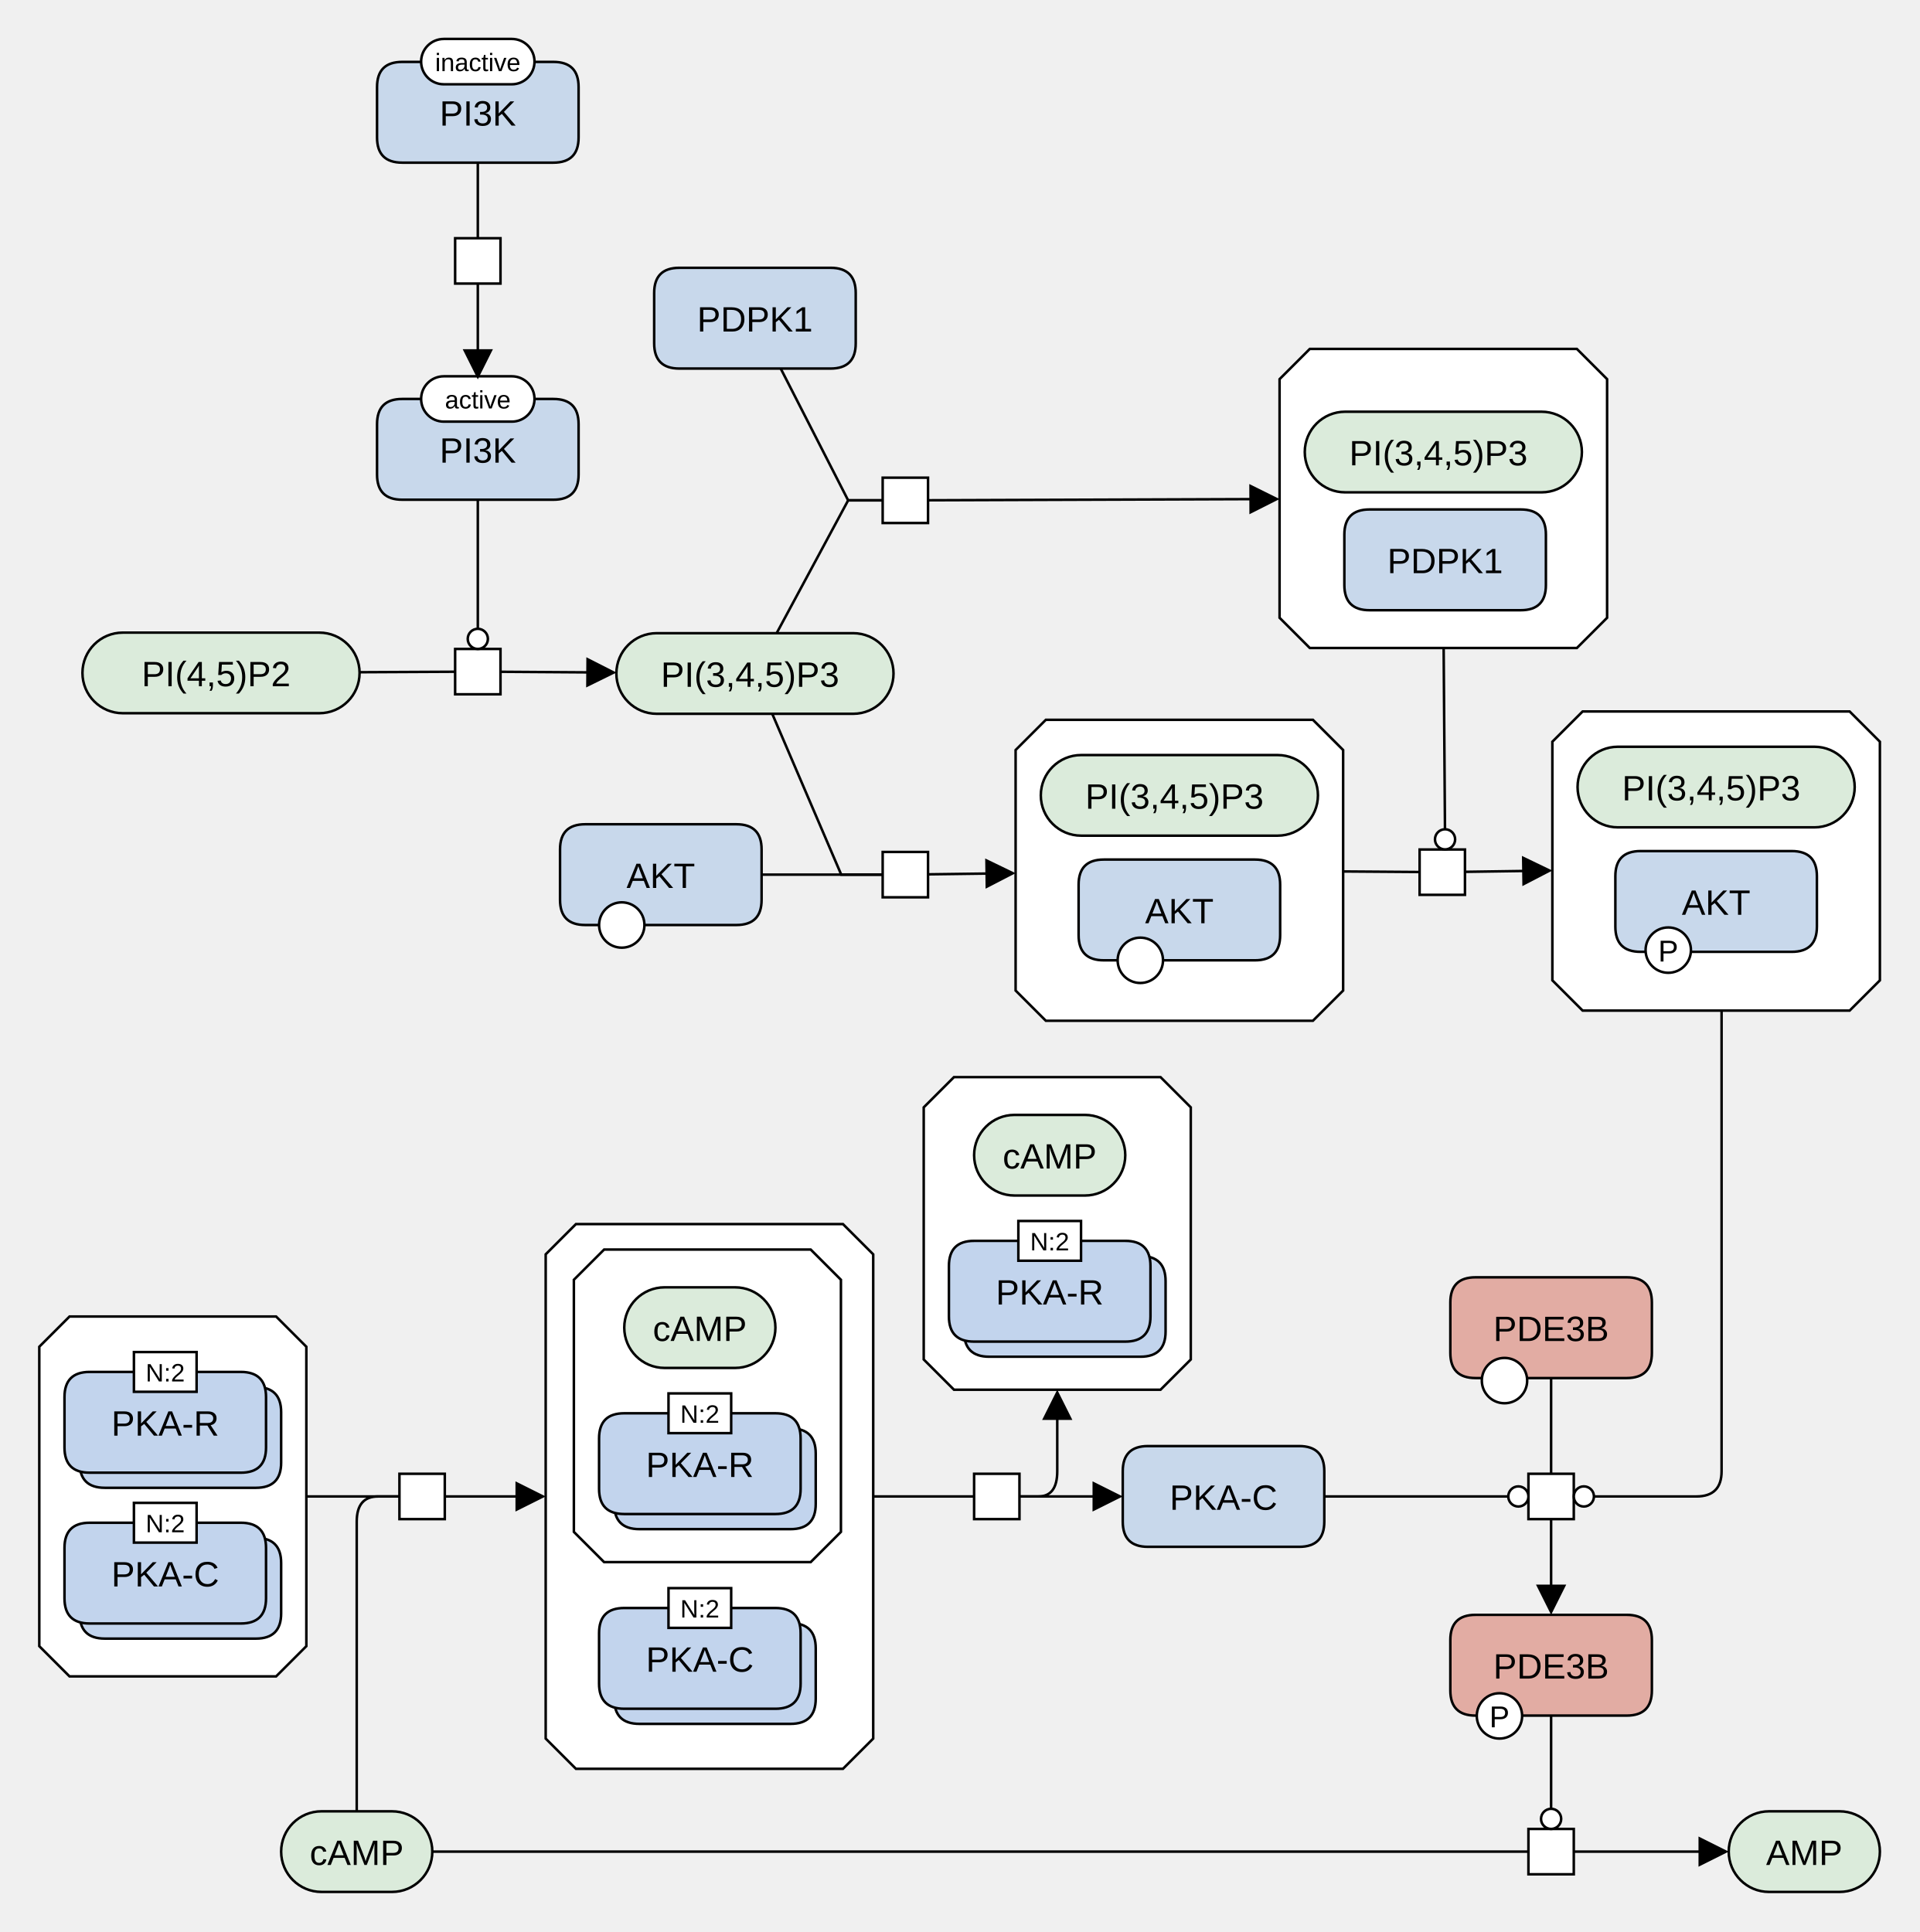
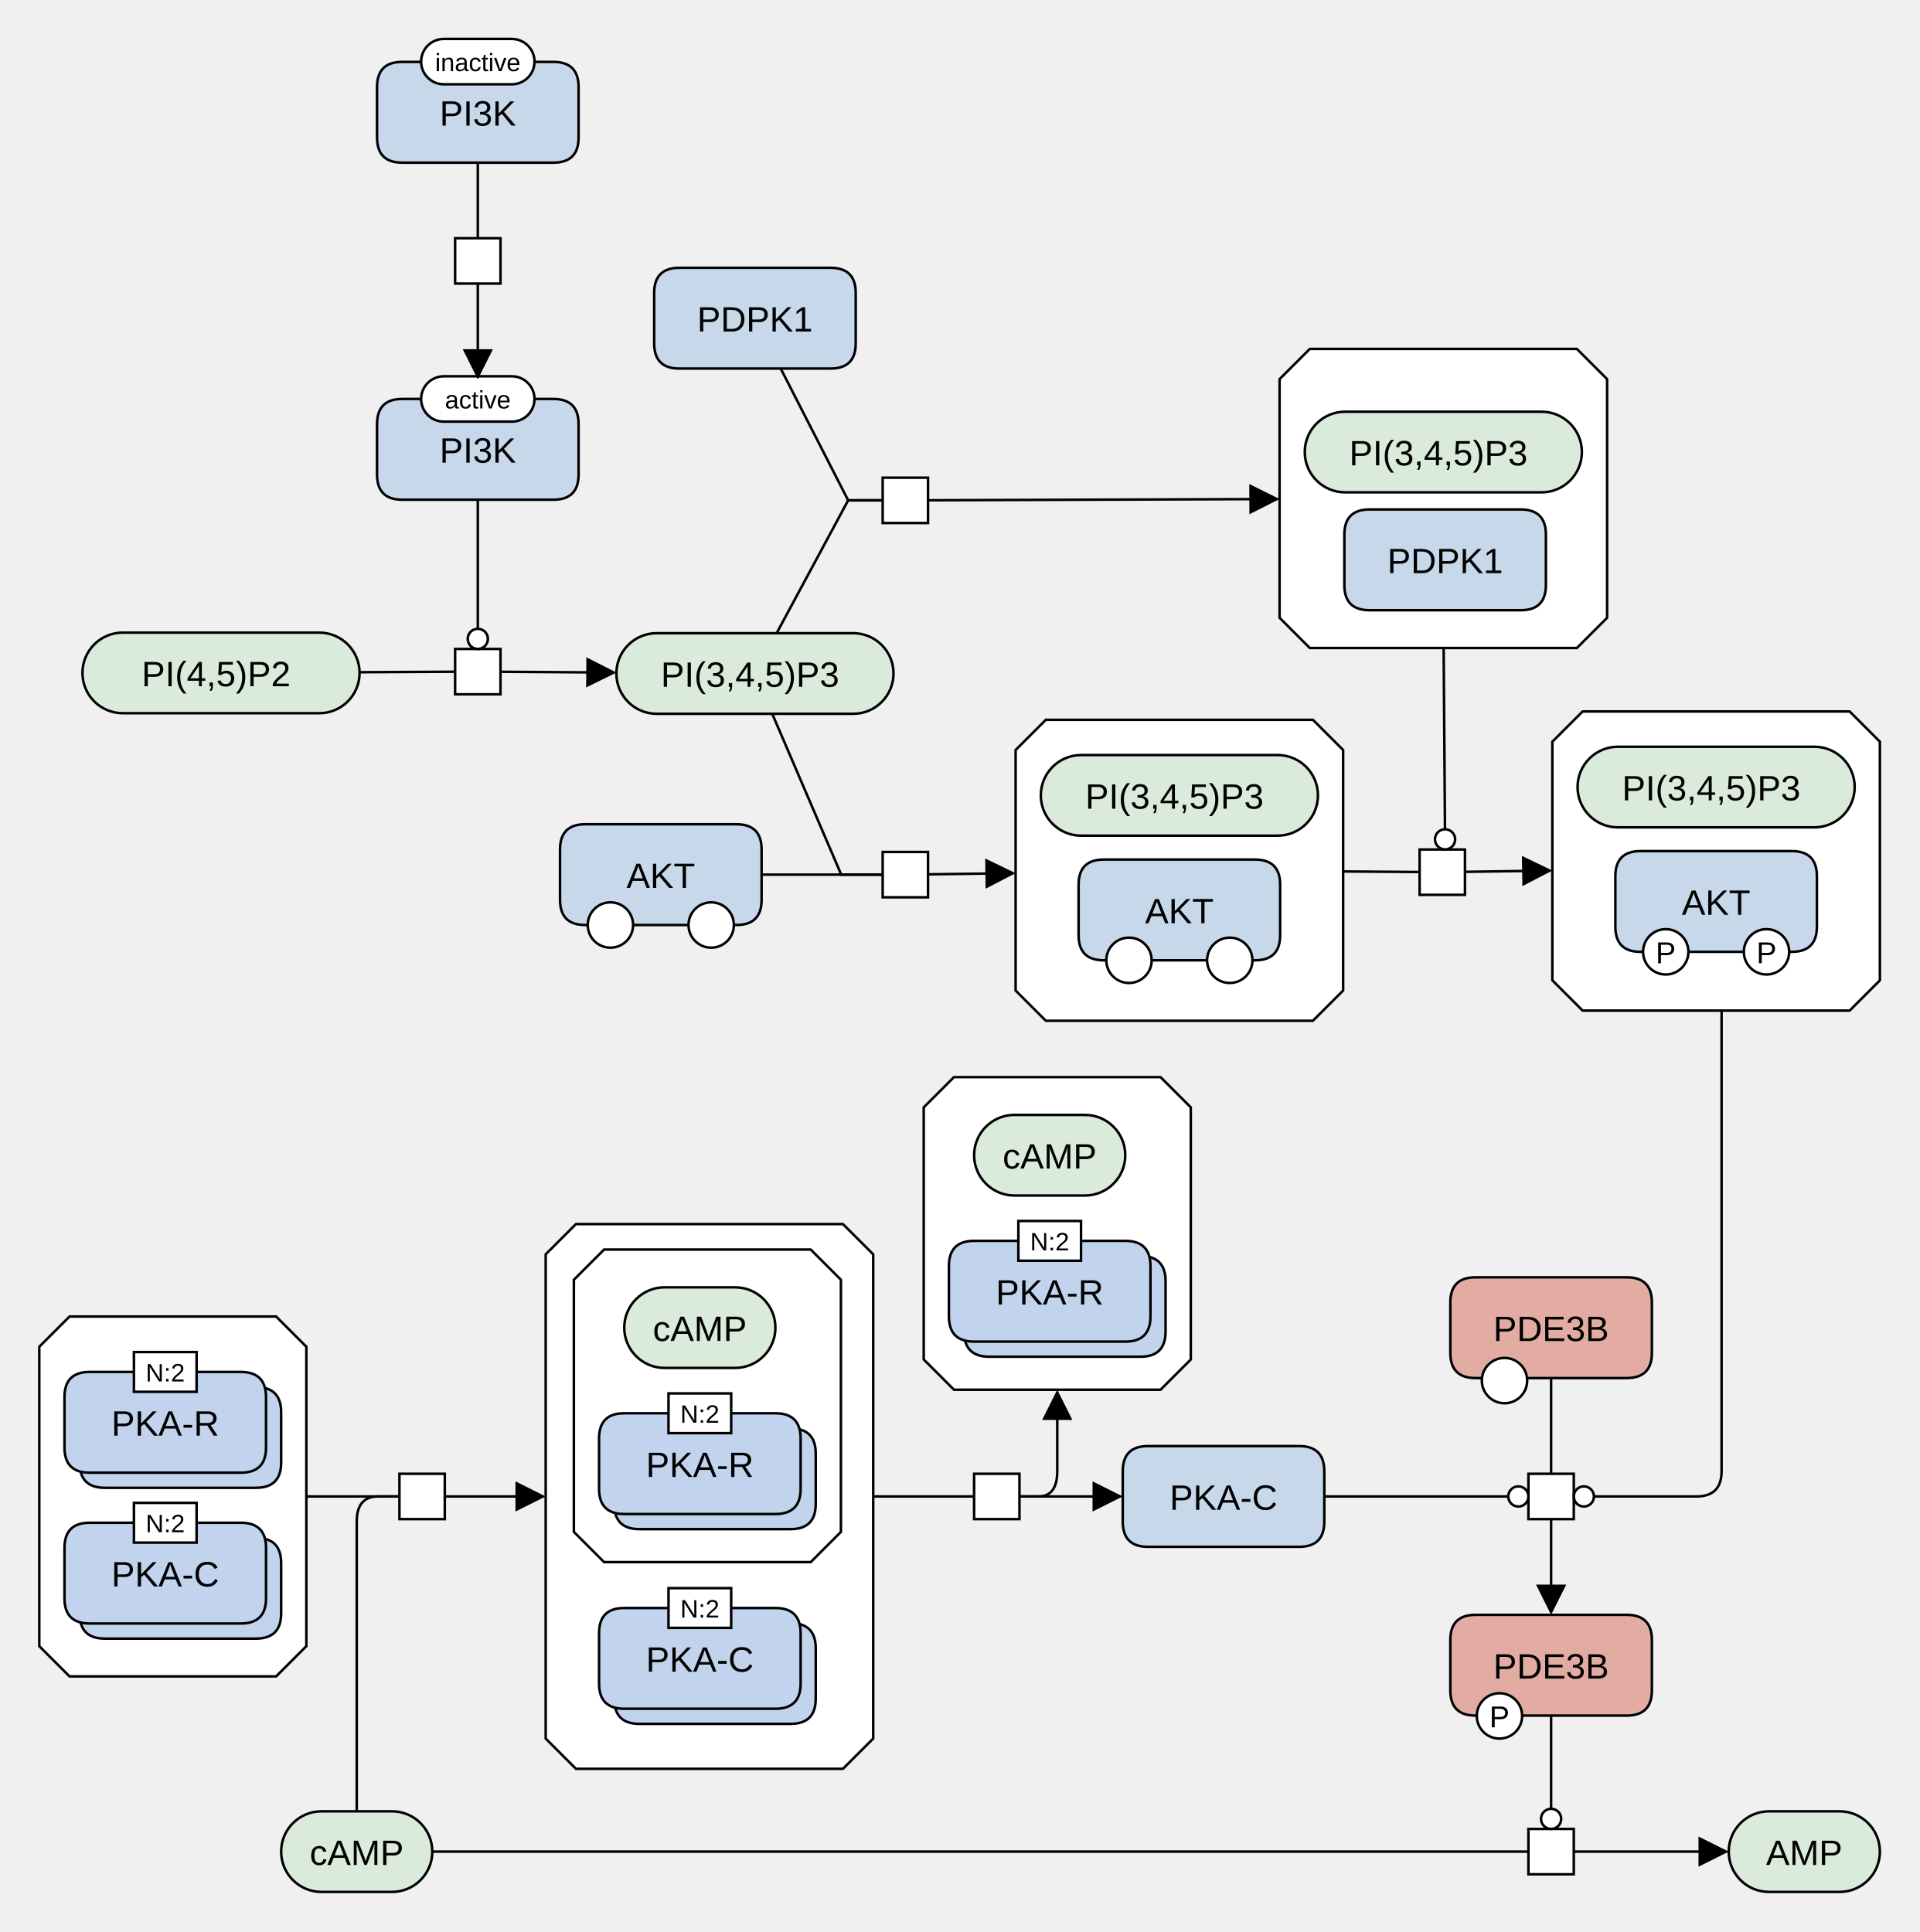
<svg xmlns="http://www.w3.org/2000/svg" xmlns:xlink="http://www.w3.org/1999/xlink" width="762" height="767" viewBox="0 0 762 767" stroke-linecap="butt" stroke-miterlimit="10">
  <g transform="translate(-561,-14)">
    <path d="M1124.477 351.249 L1142.477 351.249 L1142.477 369.249 L1124.477 369.249 Z" fill="#FFFFFF" stroke="none" />
    <path d="M1124.477 351.249 L1142.477 351.249 L1142.477 369.249 L1124.477 369.249 Z" fill="none" stroke="#000000" />
    <path d="M710.655 182.388 Q710.655 172.388 720.655 172.388 L780.655 172.388 Q790.655 172.388 790.655 182.388 L790.655 202.388 Q790.655 212.388 780.655 212.388 L720.655 212.388 Q710.655 212.388 710.655 202.388 Z" fill="#C8D8EB" stroke="none" />
    <path d="M710.655 182.388 Q710.655 172.388 720.655 172.388 L780.655 172.388 Q790.655 172.388 790.655 182.388 L790.655 202.388 Q790.655 212.388 780.655 212.388 L720.655 212.388 Q710.655 212.388 710.655 202.388 Z" fill="none" stroke="#000000" />
    <text x="750.655" y="197.679" text-anchor="middle" font-family="'Dialog', Arial, Helvetica, sans-serif" font-size="14" fill="#000000" stroke="none" xml:space="preserve">PI3K</text>
    <path d="M728.155 172.388 C728.155 167.417 732.185 163.388 737.155 163.388 L764.155 163.388 C769.126 163.388 773.155 167.417 773.155 172.388 L773.155 172.388 C773.155 177.358 769.126 181.388 764.155 181.388 L737.155 181.388 C732.185 181.388 728.155 177.358 728.155 172.388 Z" fill="#FFFFFF" stroke="none" />
    <path d="M728.155 172.388 C728.155 167.417 732.185 163.388 737.155 163.388 L764.155 163.388 C769.126 163.388 773.155 167.417 773.155 172.388 L773.155 172.388 C773.155 177.358 769.126 181.388 764.155 181.388 L737.155 181.388 C732.185 181.388 728.155 177.358 728.155 172.388 Z" fill="none" stroke="#000000" />
    <text x="750.655" y="176.167" text-anchor="middle" font-family="'Dialog', Arial, Helvetica, sans-serif" font-size="10" fill="#000000" stroke="none" xml:space="preserve">active</text>
    <path d="M710.655 48.573 Q710.655 38.573 720.655 38.573 L780.655 38.573 Q790.655 38.573 790.655 48.573 L790.655 68.573 Q790.655 78.573 780.655 78.573 L720.655 78.573 Q710.655 78.573 710.655 68.573 Z" fill="#C8D8EB" stroke="none" />
    <path d="M710.655 48.573 Q710.655 38.573 720.655 38.573 L780.655 38.573 Q790.655 38.573 790.655 48.573 L790.655 68.573 Q790.655 78.573 780.655 78.573 L720.655 78.573 Q710.655 78.573 710.655 68.573 Z" fill="none" stroke="#000000" />
    <text x="750.655" y="63.864" text-anchor="middle" font-family="'Dialog', Arial, Helvetica, sans-serif" font-size="14" fill="#000000" stroke="none" xml:space="preserve">PI3K</text>
    <path d="M728.155 38.461 C728.155 33.491 732.185 29.461 737.155 29.461 L764.155 29.461 C769.126 29.461 773.155 33.491 773.155 38.461 L773.155 38.461 C773.155 43.432 769.126 47.461 764.155 47.461 L737.155 47.461 C732.185 47.461 728.155 43.432 728.155 38.461 Z" fill="#FFFFFF" stroke="none" />
    <path d="M728.155 38.461 C728.155 33.491 732.185 29.461 737.155 29.461 L764.155 29.461 C769.126 29.461 773.155 33.491 773.155 38.461 L773.155 38.461 C773.155 43.432 769.126 47.461 764.155 47.461 L737.155 47.461 C732.185 47.461 728.155 43.432 728.155 38.461 Z" fill="none" stroke="#000000" />
    <text x="750.655" y="42.241" text-anchor="middle" font-family="'Dialog', Arial, Helvetica, sans-serif" font-size="10" fill="#000000" stroke="none" xml:space="preserve">inactive</text>
    <path d="M741.655 108.573 L759.655 108.573 L759.655 126.573 L741.655 126.573 Z" fill="#FFFFFF" stroke="none" />
    <path d="M741.655 108.573 L759.655 108.573 L759.655 126.573 L741.655 126.573 Z" fill="none" stroke="#000000" />
    <a xlink:href="https://www.ebi.ac.uk/chebi/searchId.do?chebiId=CHEBI:58456" target="_blank">
      <path d="M593.724 281.147 C593.724 272.31 600.887 265.147 609.724 265.147 L687.724 265.147 C696.56 265.147 703.724 272.31 703.724 281.147 L703.724 281.147 C703.724 289.983 696.56 297.147 687.724 297.147 L609.724 297.147 C600.887 297.147 593.724 289.983 593.724 281.147 Z" fill="#DBEBDB" stroke="none" />
      <path d="M593.724 281.147 C593.724 272.31 600.887 265.147 609.724 265.147 L687.724 265.147 C696.56 265.147 703.724 272.31 703.724 281.147 L703.724 281.147 C703.724 289.983 696.56 297.147 687.724 297.147 L609.724 297.147 C600.887 297.147 593.724 289.983 593.724 281.147 Z" fill="none" stroke="#000000" />
      <text x="648.724" y="286.438" text-anchor="middle" font-family="'Dialog', Arial, Helvetica, sans-serif" font-size="14" fill="#000000" stroke="none" xml:space="preserve">PI(4,5)P2 </text>
    </a>
    <a xlink:href="https://www.ebi.ac.uk/chebi/searchId.do?chebiId=CHEBI:57836" target="_blank">
      <path d="M805.655 281.373 C805.655 272.536 812.818 265.373 821.655 265.373 L899.655 265.373 C908.492 265.373 915.655 272.536 915.655 281.373 L915.655 281.373 C915.655 290.209 908.492 297.373 899.655 297.373 L821.655 297.373 C812.818 297.373 805.655 290.209 805.655 281.373 Z" fill="#DBEBDB" stroke="none" />
      <path d="M805.655 281.373 C805.655 272.536 812.818 265.373 821.655 265.373 L899.655 265.373 C908.492 265.373 915.655 272.536 915.655 281.373 L915.655 281.373 C915.655 290.209 908.492 297.373 899.655 297.373 L821.655 297.373 C812.818 297.373 805.655 290.209 805.655 281.373 Z" fill="none" stroke="#000000" />
      <text x="860.655" y="286.664" text-anchor="middle" font-family="'Dialog', Arial, Helvetica, sans-serif" font-size="14" fill="#000000" stroke="none" xml:space="preserve">PI(3,4,5)P3 </text>
    </a>
    <path d="M741.655 271.635 L759.655 271.635 L759.655 289.635 L741.655 289.635 Z" fill="#FFFFFF" stroke="none" />
    <path d="M741.655 271.635 L759.655 271.635 L759.655 289.635 L741.655 289.635 Z" fill="none" stroke="#000000" />
    <path d="M911.355 352.227 L929.355 352.227 L929.355 370.227 L911.355 370.227 Z" fill="#FFFFFF" stroke="none" />
    <path d="M911.355 352.227 L929.355 352.227 L929.355 370.227 L911.355 370.227 Z" fill="none" stroke="#000000" />
    <path d="M976.121 299.756 L1082.121 299.756 L1094.121 311.756 L1094.121 407.242 L1082.121 419.242 L976.121 419.242 L964.121 407.242 L964.121 311.756 Z" fill="#FFFFFF" stroke="none" />
    <path d="M976.121 299.756 L1082.121 299.756 L1094.121 311.756 L1094.121 407.242 L1082.121 419.242 L976.121 419.242 L964.121 407.242 L964.121 311.756 Z" fill="none" stroke="#000000" />
    <a xlink:href="https://www.ebi.ac.uk/chebi/searchId.do?chebiId=CHEBI:57836" target="_blank">
      <path d="M974.121 329.756 C974.121 320.919 981.284 313.756 990.121 313.756 L1068.121 313.756 C1076.957 313.756 1084.121 320.919 1084.121 329.756 L1084.121 329.756 C1084.121 338.593 1076.957 345.756 1068.121 345.756 L990.121 345.756 C981.284 345.756 974.121 338.593 974.121 329.756 Z" fill="#DBEBDB" stroke="none" />
      <path d="M974.121 329.756 C974.121 320.919 981.284 313.756 990.121 313.756 L1068.121 313.756 C1076.957 313.756 1084.121 320.919 1084.121 329.756 L1084.121 329.756 C1084.121 338.593 1076.957 345.756 1068.121 345.756 L990.121 345.756 C981.284 345.756 974.121 338.593 974.121 329.756 Z" fill="none" stroke="#000000" />
      <text x="1029.121" y="335.047" text-anchor="middle" font-family="'Dialog', Arial, Helvetica, sans-serif" font-size="14" fill="#000000" stroke="none" xml:space="preserve">PI(3,4,5)P3 </text>
    </a>
    <path d="M989.121 365.242 Q989.121 355.242 999.121 355.242 L1059.121 355.242 Q1069.121 355.242 1069.121 365.242 L1069.121 385.242 Q1069.121 395.242 1059.121 395.242 L999.121 395.242 Q989.121 395.242 989.121 385.242 Z" fill="#C8D8EB" stroke="none" />
    <path d="M989.121 365.242 Q989.121 355.242 999.121 355.242 L1059.121 355.242 Q1069.121 355.242 1069.121 365.242 L1069.121 385.242 Q1069.121 395.242 1059.121 395.242 L999.121 395.242 Q989.121 395.242 989.121 385.242 Z" fill="none" stroke="#000000" />
    <text x="1029.121" y="380.533" text-anchor="middle" font-family="'Dialog', Arial, Helvetica, sans-serif" font-size="14" fill="#000000" stroke="none" xml:space="preserve">AKT</text>
-     <path d="M1004.621 395.242 C1004.621 390.271 1008.65 386.242 1013.621 386.242 L1013.621 386.242 C1018.591 386.242 1022.621 390.271 1022.621 395.242 L1022.621 395.242 C1022.621 400.212 1018.591 404.242 1013.621 404.242 L1013.621 404.242 C1008.65 404.242 1004.621 400.212 1004.621 395.242 Z" fill="#FFFFFF" stroke="none" />
-     <path d="M1004.621 395.242 C1004.621 390.271 1008.65 386.242 1013.621 386.242 L1013.621 386.242 C1018.591 386.242 1022.621 390.271 1022.621 395.242 L1022.621 395.242 C1022.621 400.212 1018.591 404.242 1013.621 404.242 L1013.621 404.242 C1008.65 404.242 1004.621 400.212 1004.621 395.242 Z" fill="none" stroke="#000000" />
+     <path d="M1000.121 395.242 C1000.121 390.271 1004.15 386.242 1009.121 386.242 L1009.121 386.242 C1014.091 386.242 1018.121 390.271 1018.121 395.242 L1018.121 395.242 C1018.121 400.212 1014.091 404.242 1009.121 404.242 L1009.121 404.242 C1004.15 404.242 1000.121 400.212 1000.121 395.242 Z" fill="#FFFFFF" stroke="none" />
+     <path d="M1000.121 395.242 C1000.121 390.271 1004.15 386.242 1009.121 386.242 L1009.121 386.242 C1014.091 386.242 1018.121 390.271 1018.121 395.242 L1018.121 395.242 C1018.121 400.212 1014.091 404.242 1009.121 404.242 L1009.121 404.242 C1004.15 404.242 1000.121 400.212 1000.121 395.242 Z" fill="none" stroke="#000000" />
+     <path d="M1040.121 395.242 C1040.121 390.271 1044.15 386.242 1049.121 386.242 L1049.121 386.242 C1054.091 386.242 1058.121 390.271 1058.121 395.242 L1058.121 395.242 C1058.121 400.212 1054.091 404.242 1049.121 404.242 L1049.121 404.242 C1044.15 404.242 1040.121 400.212 1040.121 395.242 Z" fill="#FFFFFF" stroke="none" />
+     <path d="M1040.121 395.242 C1040.121 390.271 1044.15 386.242 1049.121 386.242 L1049.121 386.242 C1054.091 386.242 1058.121 390.271 1058.121 395.242 L1058.121 395.242 C1058.121 400.212 1054.091 404.242 1049.121 404.242 L1049.121 404.242 C1044.15 404.242 1040.121 400.212 1040.121 395.242 Z" fill="none" stroke="#000000" />
    <a xlink:href="https://www.uniprot.org/uniprotkb/O15530" target="_blank">
      <path d="M820.655 130.317 Q820.655 120.317 830.655 120.317 L890.655 120.317 Q900.655 120.317 900.655 130.317 L900.655 150.317 Q900.655 160.317 890.655 160.317 L830.655 160.317 Q820.655 160.317 820.655 150.317 Z" fill="#C8D8EB" stroke="none" />
      <path d="M820.655 130.317 Q820.655 120.317 830.655 120.317 L890.655 120.317 Q900.655 120.317 900.655 130.317 L900.655 150.317 Q900.655 160.317 890.655 160.317 L830.655 160.317 Q820.655 160.317 820.655 150.317 Z" fill="none" stroke="#000000" />
      <text x="860.655" y="145.609" text-anchor="middle" font-family="'Dialog', Arial, Helvetica, sans-serif" font-size="14" fill="#000000" stroke="none" xml:space="preserve">PDPK1</text>
    </a>
    <path d="M911.355 203.637 L929.355 203.637 L929.355 221.637 L911.355 221.637 Z" fill="#FFFFFF" stroke="none" />
    <path d="M911.355 203.637 L929.355 203.637 L929.355 221.637 L911.355 221.637 Z" fill="none" stroke="#000000" />
    <path d="M1080.892 152.518 L1186.892 152.518 L1198.892 164.518 L1198.892 259.256 L1186.892 271.256 L1080.892 271.256 L1068.892 259.256 L1068.892 164.518 Z" fill="#FFFFFF" stroke="none" />
    <path d="M1080.892 152.518 L1186.892 152.518 L1198.892 164.518 L1198.892 259.256 L1186.892 271.256 L1080.892 271.256 L1068.892 259.256 L1068.892 164.518 Z" fill="none" stroke="#000000" />
    <a xlink:href="https://www.uniprot.org/uniprotkb/O15530" target="_blank">
      <path d="M1094.604 226.256 Q1094.604 216.256 1104.604 216.256 L1164.604 216.256 Q1174.604 216.256 1174.604 226.256 L1174.604 246.256 Q1174.604 256.256 1164.604 256.256 L1104.604 256.256 Q1094.604 256.256 1094.604 246.256 Z" fill="#C8D8EB" stroke="none" />
      <path d="M1094.604 226.256 Q1094.604 216.256 1104.604 216.256 L1164.604 216.256 Q1174.604 216.256 1174.604 226.256 L1174.604 246.256 Q1174.604 256.256 1164.604 256.256 L1104.604 256.256 Q1094.604 256.256 1094.604 246.256 Z" fill="none" stroke="#000000" />
      <text x="1134.604" y="241.547" text-anchor="middle" font-family="'Dialog', Arial, Helvetica, sans-serif" font-size="14" fill="#000000" stroke="none" xml:space="preserve">PDPK1</text>
    </a>
    <a xlink:href="https://www.ebi.ac.uk/chebi/searchId.do?chebiId=CHEBI:57836" target="_blank">
      <path d="M1078.892 193.453 C1078.892 184.617 1086.055 177.453 1094.892 177.453 L1172.892 177.453 C1181.729 177.453 1188.892 184.617 1188.892 193.453 L1188.892 193.453 C1188.892 202.29 1181.729 209.453 1172.892 209.453 L1094.892 209.453 C1086.055 209.453 1078.892 202.29 1078.892 193.453 Z" fill="#DBEBDB" stroke="none" />
      <path d="M1078.892 193.453 C1078.892 184.617 1086.055 177.453 1094.892 177.453 L1172.892 177.453 C1181.729 177.453 1188.892 184.617 1188.892 193.453 L1188.892 193.453 C1188.892 202.29 1181.729 209.453 1172.892 209.453 L1094.892 209.453 C1086.055 209.453 1078.892 202.29 1078.892 193.453 Z" fill="none" stroke="#000000" />
      <text x="1133.892" y="198.745" text-anchor="middle" font-family="'Dialog', Arial, Helvetica, sans-serif" font-size="14" fill="#000000" stroke="none" xml:space="preserve">PI(3,4,5)P3 </text>
    </a>
    <path d="M1006.647 598.088 Q1006.647 588.088 1016.647 588.088 L1076.647 588.088 Q1086.647 588.088 1086.647 598.088 L1086.647 618.088 Q1086.647 628.088 1076.647 628.088 L1016.647 628.088 Q1006.647 628.088 1006.647 618.088 Z" fill="#C8D8EB" stroke="none" />
    <path d="M1006.647 598.088 Q1006.647 588.088 1016.647 588.088 L1076.647 588.088 Q1086.647 588.088 1086.647 598.088 L1086.647 618.088 Q1086.647 628.088 1076.647 628.088 L1016.647 628.088 Q1006.647 628.088 1006.647 618.088 Z" fill="none" stroke="#000000" />
    <text x="1046.647" y="613.38" text-anchor="middle" font-family="'Dialog', Arial, Helvetica, sans-serif" font-size="14" fill="#000000" stroke="none" xml:space="preserve">PKA-C</text>
    <path d="M947.647 599.088 L965.647 599.088 L965.647 617.088 L947.647 617.088 Z" fill="#FFFFFF" stroke="none" />
    <path d="M947.647 599.088 L965.647 599.088 L965.647 617.088 L947.647 617.088 Z" fill="none" stroke="#000000" />
    <path d="M1189.17 296.457 L1295.17 296.457 L1307.17 308.457 L1307.17 403.195 L1295.17 415.195 L1189.17 415.195 L1177.17 403.195 L1177.17 308.457 Z" fill="#FFFFFF" stroke="none" />
    <path d="M1189.17 296.457 L1295.17 296.457 L1307.17 308.457 L1307.17 403.195 L1295.17 415.195 L1189.17 415.195 L1177.17 403.195 L1177.17 308.457 Z" fill="none" stroke="#000000" />
    <a xlink:href="https://www.ebi.ac.uk/chebi/searchId.do?chebiId=CHEBI:57836" target="_blank">
      <path d="M1187.17 326.457 C1187.17 317.62 1194.333 310.457 1203.17 310.457 L1281.17 310.457 C1290.006 310.457 1297.17 317.62 1297.17 326.457 L1297.17 326.457 C1297.17 335.294 1290.006 342.457 1281.17 342.457 L1203.17 342.457 C1194.333 342.457 1187.17 335.294 1187.17 326.457 Z" fill="#DBEBDB" stroke="none" />
      <path d="M1187.17 326.457 C1187.17 317.62 1194.333 310.457 1203.17 310.457 L1281.17 310.457 C1290.006 310.457 1297.17 317.62 1297.17 326.457 L1297.17 326.457 C1297.17 335.294 1290.006 342.457 1281.17 342.457 L1203.17 342.457 C1194.333 342.457 1187.17 335.294 1187.17 326.457 Z" fill="none" stroke="#000000" />
      <text x="1242.17" y="331.748" text-anchor="middle" font-family="'Dialog', Arial, Helvetica, sans-serif" font-size="14" fill="#000000" stroke="none" xml:space="preserve">PI(3,4,5)P3 </text>
    </a>
    <path d="M1202.17 361.874 Q1202.17 351.874 1212.17 351.874 L1272.17 351.874 Q1282.17 351.874 1282.17 361.874 L1282.17 381.874 Q1282.17 391.874 1272.17 391.874 L1212.17 391.874 Q1202.17 391.874 1202.17 381.874 Z" fill="#C8D8EB" stroke="none" />
    <path d="M1202.17 361.874 Q1202.17 351.874 1212.17 351.874 L1272.17 351.874 Q1282.17 351.874 1282.17 361.874 L1282.17 381.874 Q1282.17 391.874 1272.17 391.874 L1212.17 391.874 Q1202.17 391.874 1202.17 381.874 Z" fill="none" stroke="#000000" />
    <text x="1242.17" y="377.166" text-anchor="middle" font-family="'Dialog', Arial, Helvetica, sans-serif" font-size="14" fill="#000000" stroke="none" xml:space="preserve">AKT</text>
-     <path d="M1214.17 391.195 C1214.17 386.224 1218.199 382.195 1223.17 382.195 L1223.17 382.195 C1228.14 382.195 1232.17 386.224 1232.17 391.195 L1232.17 391.195 C1232.17 396.165 1228.14 400.195 1223.17 400.195 L1223.17 400.195 C1218.199 400.195 1214.17 396.165 1214.17 391.195 Z" fill="#FFFFFF" stroke="none" />
-     <path d="M1214.17 391.195 C1214.17 386.224 1218.199 382.195 1223.17 382.195 L1223.17 382.195 C1228.14 382.195 1232.17 386.224 1232.17 391.195 L1232.17 391.195 C1232.17 396.165 1228.14 400.195 1223.17 400.195 L1223.17 400.195 C1218.199 400.195 1214.17 396.165 1214.17 391.195 Z" fill="none" stroke="#000000" />
-     <text x="1223.17" y="395.73" text-anchor="middle" font-family="'Dialog', Arial, Helvetica, sans-serif" font-size="12" fill="#000000" stroke="none" xml:space="preserve">P</text>
+     <path d="M1213.17 391.874 C1213.17 386.904 1217.199 382.874 1222.17 382.874 L1222.17 382.874 C1227.14 382.874 1231.17 386.904 1231.17 391.874 L1231.17 391.874 C1231.17 396.845 1227.14 400.874 1222.17 400.874 L1222.17 400.874 C1217.199 400.874 1213.17 396.845 1213.17 391.874 Z" fill="#FFFFFF" stroke="none" />
+     <path d="M1213.17 391.874 C1213.17 386.904 1217.199 382.874 1222.17 382.874 L1222.17 382.874 C1227.14 382.874 1231.17 386.904 1231.17 391.874 L1231.17 391.874 C1231.17 396.845 1227.14 400.874 1222.17 400.874 L1222.17 400.874 C1217.199 400.874 1213.17 396.845 1213.17 391.874 Z" fill="none" stroke="#000000" />
+     <text x="1222.17" y="396.41" text-anchor="middle" font-family="'Dialog', Arial, Helvetica, sans-serif" font-size="12" fill="#000000" stroke="none" xml:space="preserve">P</text>
+     <path d="M1253.17 391.874 C1253.17 386.904 1257.199 382.874 1262.17 382.874 L1262.17 382.874 C1267.14 382.874 1271.17 386.904 1271.17 391.874 L1271.17 391.874 C1271.17 396.845 1267.14 400.874 1262.17 400.874 L1262.17 400.874 C1257.199 400.874 1253.17 396.845 1253.17 391.874 Z" fill="#FFFFFF" stroke="none" />
+     <path d="M1253.17 391.874 C1253.17 386.904 1257.199 382.874 1262.17 382.874 L1262.17 382.874 C1267.14 382.874 1271.17 386.904 1271.17 391.874 L1271.17 391.874 C1271.17 396.845 1267.14 400.874 1262.17 400.874 L1262.17 400.874 C1257.199 400.874 1253.17 396.845 1253.17 391.874 Z" fill="none" stroke="#000000" />
+     <text x="1262.17" y="396.41" text-anchor="middle" font-family="'Dialog', Arial, Helvetica, sans-serif" font-size="12" fill="#000000" stroke="none" xml:space="preserve">P</text>
    <a xlink:href="https://www.uniprot.org/uniprotkb/Q13370" target="_blank">
      <path d="M1136.67 531.088 Q1136.67 521.088 1146.67 521.088 L1206.67 521.088 Q1216.67 521.088 1216.67 531.088 L1216.67 551.088 Q1216.67 561.088 1206.67 561.088 L1146.67 561.088 Q1136.67 561.088 1136.67 551.088 Z" fill="#E2ACA3" stroke="none" />
      <path d="M1136.67 531.088 Q1136.67 521.088 1146.67 521.088 L1206.67 521.088 Q1216.67 521.088 1216.67 531.088 L1216.67 551.088 Q1216.67 561.088 1206.67 561.088 L1146.67 561.088 Q1136.67 561.088 1136.67 551.088 Z" fill="none" stroke="#000000" />
      <text x="1176.67" y="546.38" text-anchor="middle" font-family="'Dialog', Arial, Helvetica, sans-serif" font-size="14" fill="#000000" stroke="none" xml:space="preserve">PDE3B</text>
      <path d="M1149.17 562.088 C1149.17 557.118 1153.199 553.088 1158.17 553.088 L1158.17 553.088 C1163.14 553.088 1167.17 557.118 1167.17 562.088 L1167.17 562.088 C1167.17 567.059 1163.14 571.088 1158.17 571.088 L1158.17 571.088 C1153.199 571.088 1149.17 567.059 1149.17 562.088 Z" fill="#FFFFFF" stroke="none" />
      <path d="M1149.17 562.088 C1149.17 557.118 1153.199 553.088 1158.17 553.088 L1158.17 553.088 C1163.14 553.088 1167.17 557.118 1167.17 562.088 L1167.17 562.088 C1167.17 567.059 1163.14 571.088 1158.17 571.088 L1158.17 571.088 C1153.199 571.088 1149.17 567.059 1149.17 562.088 Z" fill="none" stroke="#000000" />
    </a>
    <a xlink:href="https://www.uniprot.org/uniprotkb/Q13370" target="_blank">
      <path d="M1136.67 665.088 Q1136.67 655.088 1146.67 655.088 L1206.67 655.088 Q1216.67 655.088 1216.67 665.088 L1216.67 685.088 Q1216.67 695.088 1206.67 695.088 L1146.67 695.088 Q1136.67 695.088 1136.67 685.088 Z" fill="#E2ACA3" stroke="none" />
      <path d="M1136.67 665.088 Q1136.67 655.088 1146.67 655.088 L1206.67 655.088 Q1216.67 655.088 1216.67 665.088 L1216.67 685.088 Q1216.67 695.088 1206.67 695.088 L1146.67 695.088 Q1136.67 695.088 1136.67 685.088 Z" fill="none" stroke="#000000" />
      <text x="1176.67" y="680.38" text-anchor="middle" font-family="'Dialog', Arial, Helvetica, sans-serif" font-size="14" fill="#000000" stroke="none" xml:space="preserve">PDE3B</text>
      <path d="M1147.17 695.209 C1147.17 690.238 1151.199 686.209 1156.17 686.209 L1156.17 686.209 C1161.14 686.209 1165.17 690.238 1165.17 695.209 L1165.17 695.209 C1165.17 700.18 1161.14 704.209 1156.17 704.209 L1156.17 704.209 C1151.199 704.209 1147.17 700.18 1147.17 695.209 Z" fill="#FFFFFF" stroke="none" />
      <path d="M1147.17 695.209 C1147.17 690.238 1151.199 686.209 1156.17 686.209 L1156.17 686.209 C1161.14 686.209 1165.17 690.238 1165.17 695.209 L1165.17 695.209 C1165.17 700.18 1161.14 704.209 1156.17 704.209 L1156.17 704.209 C1151.199 704.209 1147.17 700.18 1147.17 695.209 Z" fill="none" stroke="#000000" />
      <text x="1156.17" y="699.744" text-anchor="middle" font-family="'Dialog', Arial, Helvetica, sans-serif" font-size="12" fill="#000000" stroke="none" xml:space="preserve">P</text>
    </a>
    <path d="M1167.67 599.088 L1185.67 599.088 L1185.67 617.088 L1167.67 617.088 Z" fill="#FFFFFF" stroke="none" />
    <path d="M1167.67 599.088 L1185.67 599.088 L1185.67 617.088 L1167.67 617.088 Z" fill="none" stroke="#000000" />
    <a xlink:href="https://www.ebi.ac.uk/chebi/searchId.do?chebiId=CHEBI:58165" target="_blank">
      <path d="M672.594 749.088 C672.594 740.252 679.758 733.088 688.594 733.088 L716.594 733.088 C725.431 733.088 732.594 740.252 732.594 749.088 L732.594 749.088 C732.594 757.925 725.431 765.088 716.594 765.088 L688.594 765.088 C679.758 765.088 672.594 757.925 672.594 749.088 Z" fill="#DBEBDB" stroke="none" />
      <path d="M672.594 749.088 C672.594 740.252 679.758 733.088 688.594 733.088 L716.594 733.088 C725.431 733.088 732.594 740.252 732.594 749.088 L732.594 749.088 C732.594 757.925 725.431 765.088 716.594 765.088 L688.594 765.088 C679.758 765.088 672.594 757.925 672.594 749.088 Z" fill="none" stroke="#000000" />
      <text x="702.594" y="754.38" text-anchor="middle" font-family="'Dialog', Arial, Helvetica, sans-serif" font-size="14" fill="#000000" stroke="none" xml:space="preserve">cAMP</text>
    </a>
    <a xlink:href="https://www.ebi.ac.uk/chebi/searchId.do?chebiId=CHEBI:456215" target="_blank">
      <path d="M1247.17 749.088 C1247.17 740.252 1254.333 733.088 1263.17 733.088 L1291.17 733.088 C1300.006 733.088 1307.17 740.252 1307.17 749.088 L1307.17 749.088 C1307.17 757.925 1300.006 765.088 1291.17 765.088 L1263.17 765.088 C1254.333 765.088 1247.17 757.925 1247.17 749.088 Z" fill="#DBEBDB" stroke="none" />
      <path d="M1247.17 749.088 C1247.17 740.252 1254.333 733.088 1263.17 733.088 L1291.17 733.088 C1300.006 733.088 1307.17 740.252 1307.17 749.088 L1307.17 749.088 C1307.17 757.925 1300.006 765.088 1291.17 765.088 L1263.17 765.088 C1254.333 765.088 1247.17 757.925 1247.17 749.088 Z" fill="none" stroke="#000000" />
      <text x="1277.17" y="754.38" text-anchor="middle" font-family="'Dialog', Arial, Helvetica, sans-serif" font-size="14" fill="#000000" stroke="none" xml:space="preserve">AMP</text>
    </a>
    <path d="M1167.67 740.088 L1185.67 740.088 L1185.67 758.088 L1167.67 758.088 Z" fill="#FFFFFF" stroke="none" />
    <path d="M1167.67 740.088 L1185.67 740.088 L1185.67 758.088 L1167.67 758.088 Z" fill="none" stroke="#000000" />
    <path d="M783.291 351.227 Q783.291 341.227 793.291 341.227 L853.291 341.227 Q863.291 341.227 863.291 351.227 L863.291 371.227 Q863.291 381.227 853.291 381.227 L793.291 381.227 Q783.291 381.227 783.291 371.227 Z" fill="#C8D8EB" stroke="none" />
    <path d="M783.291 351.227 Q783.291 341.227 793.291 341.227 L853.291 341.227 Q863.291 341.227 863.291 351.227 L863.291 371.227 Q863.291 381.227 853.291 381.227 L793.291 381.227 Q783.291 381.227 783.291 371.227 Z" fill="none" stroke="#000000" />
    <text x="823.291" y="366.519" text-anchor="middle" font-family="'Dialog', Arial, Helvetica, sans-serif" font-size="14" fill="#000000" stroke="none" xml:space="preserve">AKT</text>
-     <path d="M798.791 381.227 C798.791 376.257 802.82 372.227 807.791 372.227 L807.791 372.227 C812.761 372.227 816.791 376.257 816.791 381.227 L816.791 381.227 C816.791 386.198 812.761 390.227 807.791 390.227 L807.791 390.227 C802.82 390.227 798.791 386.198 798.791 381.227 Z" fill="#FFFFFF" stroke="none" />
-     <path d="M798.791 381.227 C798.791 376.257 802.82 372.227 807.791 372.227 L807.791 372.227 C812.761 372.227 816.791 376.257 816.791 381.227 L816.791 381.227 C816.791 386.198 812.761 390.227 807.791 390.227 L807.791 390.227 C802.82 390.227 798.791 386.198 798.791 381.227 Z" fill="none" stroke="#000000" />
+     <path d="M794.291 381.227 C794.291 376.257 798.32 372.227 803.291 372.227 L803.291 372.227 C808.261 372.227 812.291 376.257 812.291 381.227 L812.291 381.227 C812.291 386.198 808.261 390.227 803.291 390.227 L803.291 390.227 C798.32 390.227 794.291 386.198 794.291 381.227 Z" fill="#FFFFFF" stroke="none" />
+     <path d="M794.291 381.227 C794.291 376.257 798.32 372.227 803.291 372.227 L803.291 372.227 C808.261 372.227 812.291 376.257 812.291 381.227 L812.291 381.227 C812.291 386.198 808.261 390.227 803.291 390.227 L803.291 390.227 C798.32 390.227 794.291 386.198 794.291 381.227 Z" fill="none" stroke="#000000" />
+     <path d="M834.291 381.227 C834.291 376.257 838.32 372.227 843.291 372.227 L843.291 372.227 C848.261 372.227 852.291 376.257 852.291 381.227 L852.291 381.227 C852.291 386.198 848.261 390.227 843.291 390.227 L843.291 390.227 C838.32 390.227 834.291 386.198 834.291 381.227 Z" fill="#FFFFFF" stroke="none" />
+     <path d="M834.291 381.227 C834.291 376.257 838.32 372.227 843.291 372.227 L843.291 372.227 C848.261 372.227 852.291 376.257 852.291 381.227 L852.291 381.227 C852.291 386.198 848.261 390.227 843.291 390.227 L843.291 390.227 C838.32 390.227 834.291 386.198 834.291 381.227 Z" fill="none" stroke="#000000" />
    <path d="M588.594 536.653 L670.594 536.653 L682.594 548.653 L682.594 667.525 L670.594 679.525 L588.594 679.525 L576.594 667.525 L576.594 548.653 Z" fill="#FFFFFF" stroke="none" />
    <path d="M588.594 536.653 L670.594 536.653 L682.594 548.653 L682.594 667.525 L670.594 679.525 L588.594 679.525 L576.594 667.525 L576.594 548.653 Z" fill="none" stroke="#000000" />
    <path d="M592.594 574.653 Q592.594 564.653 602.594 564.653 L662.594 564.653 Q672.594 564.653 672.594 574.653 L672.594 594.653 Q672.594 604.653 662.594 604.653 L602.594 604.653 Q592.594 604.653 592.594 594.653 Z" fill="#C2D4ED" stroke="none" />
    <path d="M592.594 574.653 Q592.594 564.653 602.594 564.653 L662.594 564.653 Q672.594 564.653 672.594 574.653 L672.594 594.653 Q672.594 604.653 662.594 604.653 L602.594 604.653 Q592.594 604.653 592.594 594.653 Z" fill="none" stroke="#000000" />
    <path d="M586.594 568.653 Q586.594 558.653 596.594 558.653 L656.594 558.653 Q666.594 558.653 666.594 568.653 L666.594 588.653 Q666.594 598.653 656.594 598.653 L596.594 598.653 Q586.594 598.653 586.594 588.653 Z" fill="#C2D4ED" stroke="none" />
    <path d="M586.594 568.653 Q586.594 558.653 596.594 558.653 L656.594 558.653 Q666.594 558.653 666.594 568.653 L666.594 588.653 Q666.594 598.653 656.594 598.653 L596.594 598.653 Q586.594 598.653 586.594 588.653 Z" fill="none" stroke="#000000" />
    <text x="626.594" y="583.944" text-anchor="middle" font-family="'Dialog', Arial, Helvetica, sans-serif" font-size="14" fill="#000000" stroke="none" xml:space="preserve">PKA-R</text>
    <path d="M614.157 550.764 L639.032 550.764 L639.032 566.541 L614.157 566.541 Z" fill="#FFFFFF" stroke="none" />
    <path d="M614.157 550.764 L639.032 550.764 L639.032 566.541 L614.157 566.541 Z" fill="none" stroke="#000000" />
    <text x="626.594" y="562.432" text-anchor="middle" font-family="'Dialog', Arial, Helvetica, sans-serif" font-size="10" fill="#000000" stroke="none" xml:space="preserve">N:2</text>
    <path d="M592.594 634.525 Q592.594 624.525 602.594 624.525 L662.594 624.525 Q672.594 624.525 672.594 634.525 L672.594 654.525 Q672.594 664.525 662.594 664.525 L602.594 664.525 Q592.594 664.525 592.594 654.525 Z" fill="#C2D4ED" stroke="none" />
    <path d="M592.594 634.525 Q592.594 624.525 602.594 624.525 L662.594 624.525 Q672.594 624.525 672.594 634.525 L672.594 654.525 Q672.594 664.525 662.594 664.525 L602.594 664.525 Q592.594 664.525 592.594 654.525 Z" fill="none" stroke="#000000" />
    <path d="M586.594 628.525 Q586.594 618.525 596.594 618.525 L656.594 618.525 Q666.594 618.525 666.594 628.525 L666.594 648.525 Q666.594 658.525 656.594 658.525 L596.594 658.525 Q586.594 658.525 586.594 648.525 Z" fill="#C2D4ED" stroke="none" />
    <path d="M586.594 628.525 Q586.594 618.525 596.594 618.525 L656.594 618.525 Q666.594 618.525 666.594 628.525 L666.594 648.525 Q666.594 658.525 656.594 658.525 L596.594 658.525 Q586.594 658.525 586.594 648.525 Z" fill="none" stroke="#000000" />
    <text x="626.594" y="643.816" text-anchor="middle" font-family="'Dialog', Arial, Helvetica, sans-serif" font-size="14" fill="#000000" stroke="none" xml:space="preserve">PKA-C</text>
    <path d="M614.157 610.636 L639.032 610.636 L639.032 626.413 L614.157 626.413 Z" fill="#FFFFFF" stroke="none" />
    <path d="M614.157 610.636 L639.032 610.636 L639.032 626.413 L614.157 626.413 Z" fill="none" stroke="#000000" />
    <text x="626.594" y="622.304" text-anchor="middle" font-family="'Dialog', Arial, Helvetica, sans-serif" font-size="10" fill="#000000" stroke="none" xml:space="preserve">N:2</text>
    <path d="M719.548 599.088 L737.548 599.088 L737.548 617.088 L719.548 617.088 Z" fill="#FFFFFF" stroke="none" />
    <path d="M719.548 599.088 L737.548 599.088 L737.548 617.088 L719.548 617.088 Z" fill="none" stroke="#000000" />
    <path d="M789.597 499.968 L895.597 499.968 L907.597 511.968 L907.597 704.209 L895.597 716.209 L789.597 716.209 L777.597 704.209 L777.597 511.968 Z" fill="#FFFFFF" stroke="none" />
    <path d="M789.597 499.968 L895.597 499.968 L907.597 511.968 L907.597 704.209 L895.597 716.209 L789.597 716.209 L777.597 704.209 L777.597 511.968 Z" fill="none" stroke="#000000" />
    <path d="M800.782 510.067 L882.782 510.067 L894.782 522.067 L894.782 622.162 L882.782 634.162 L800.782 634.162 L788.782 622.162 L788.782 522.067 Z" fill="#FFFFFF" stroke="none" />
    <path d="M800.782 510.067 L882.782 510.067 L894.782 522.067 L894.782 622.162 L882.782 634.162 L800.782 634.162 L788.782 622.162 L788.782 522.067 Z" fill="none" stroke="#000000" />
    <path d="M804.782 591.067 Q804.782 581.067 814.782 581.067 L874.782 581.067 Q884.782 581.067 884.782 591.067 L884.782 611.067 Q884.782 621.067 874.782 621.067 L814.782 621.067 Q804.782 621.067 804.782 611.067 Z" fill="#C2D4ED" stroke="none" />
    <path d="M804.782 591.067 Q804.782 581.067 814.782 581.067 L874.782 581.067 Q884.782 581.067 884.782 591.067 L884.782 611.067 Q884.782 621.067 874.782 621.067 L814.782 621.067 Q804.782 621.067 804.782 611.067 Z" fill="none" stroke="#000000" />
    <path d="M798.782 585.067 Q798.782 575.067 808.782 575.067 L868.782 575.067 Q878.782 575.067 878.782 585.067 L878.782 605.067 Q878.782 615.067 868.782 615.067 L808.782 615.067 Q798.782 615.067 798.782 605.067 Z" fill="#C2D4ED" stroke="none" />
    <path d="M798.782 585.067 Q798.782 575.067 808.782 575.067 L868.782 575.067 Q878.782 575.067 878.782 585.067 L878.782 605.067 Q878.782 615.067 868.782 615.067 L808.782 615.067 Q798.782 615.067 798.782 605.067 Z" fill="none" stroke="#000000" />
    <text x="838.782" y="600.358" text-anchor="middle" font-family="'Dialog', Arial, Helvetica, sans-serif" font-size="14" fill="#000000" stroke="none" xml:space="preserve">PKA-R</text>
    <path d="M826.345 567.178 L851.22 567.178 L851.22 582.955 L826.345 582.955 Z" fill="#FFFFFF" stroke="none" />
    <path d="M826.345 567.178 L851.22 567.178 L851.22 582.955 L826.345 582.955 Z" fill="none" stroke="#000000" />
    <text x="838.782" y="578.846" text-anchor="middle" font-family="'Dialog', Arial, Helvetica, sans-serif" font-size="10" fill="#000000" stroke="none" xml:space="preserve">N:2</text>
    <a xlink:href="https://www.ebi.ac.uk/chebi/searchId.do?chebiId=CHEBI:58165" target="_blank">
      <path d="M808.782 541.067 C808.782 532.23 815.946 525.067 824.782 525.067 L852.782 525.067 C861.619 525.067 868.782 532.23 868.782 541.067 L868.782 541.067 C868.782 549.903 861.619 557.067 852.782 557.067 L824.782 557.067 C815.946 557.067 808.782 549.903 808.782 541.067 Z" fill="#DBEBDB" stroke="none" />
      <path d="M808.782 541.067 C808.782 532.23 815.946 525.067 824.782 525.067 L852.782 525.067 C861.619 525.067 868.782 532.23 868.782 541.067 L868.782 541.067 C868.782 549.903 861.619 557.067 852.782 557.067 L824.782 557.067 C815.946 557.067 808.782 549.903 808.782 541.067 Z" fill="none" stroke="#000000" />
      <text x="838.782" y="546.358" text-anchor="middle" font-family="'Dialog', Arial, Helvetica, sans-serif" font-size="14" fill="#000000" stroke="none" xml:space="preserve">cAMP</text>
    </a>
    <path d="M804.782 668.373 Q804.782 658.373 814.782 658.373 L874.782 658.373 Q884.782 658.373 884.782 668.373 L884.782 688.373 Q884.782 698.373 874.782 698.373 L814.782 698.373 Q804.782 698.373 804.782 688.373 Z" fill="#C2D4ED" stroke="none" />
    <path d="M804.782 668.373 Q804.782 658.373 814.782 658.373 L874.782 658.373 Q884.782 658.373 884.782 668.373 L884.782 688.373 Q884.782 698.373 874.782 698.373 L814.782 698.373 Q804.782 698.373 804.782 688.373 Z" fill="none" stroke="#000000" />
    <path d="M798.782 662.373 Q798.782 652.373 808.782 652.373 L868.782 652.373 Q878.782 652.373 878.782 662.373 L878.782 682.373 Q878.782 692.373 868.782 692.373 L808.782 692.373 Q798.782 692.373 798.782 682.373 Z" fill="#C2D4ED" stroke="none" />
    <path d="M798.782 662.373 Q798.782 652.373 808.782 652.373 L868.782 652.373 Q878.782 652.373 878.782 662.373 L878.782 682.373 Q878.782 692.373 868.782 692.373 L808.782 692.373 Q798.782 692.373 798.782 682.373 Z" fill="none" stroke="#000000" />
    <text x="838.782" y="677.664" text-anchor="middle" font-family="'Dialog', Arial, Helvetica, sans-serif" font-size="14" fill="#000000" stroke="none" xml:space="preserve">PKA-C</text>
    <path d="M826.345 644.485 L851.22 644.485 L851.22 660.262 L826.345 660.262 Z" fill="#FFFFFF" stroke="none" />
    <path d="M826.345 644.485 L851.22 644.485 L851.22 660.262 L826.345 660.262 Z" fill="none" stroke="#000000" />
    <text x="838.782" y="656.153" text-anchor="middle" font-family="'Dialog', Arial, Helvetica, sans-serif" font-size="10" fill="#000000" stroke="none" xml:space="preserve">N:2</text>
    <path d="M939.647 441.618 L1021.647 441.618 L1033.647 453.618 L1033.647 553.712 L1021.647 565.712 L939.647 565.712 L927.647 553.712 L927.647 453.618 Z" fill="#FFFFFF" stroke="none" />
    <path d="M939.647 441.618 L1021.647 441.618 L1033.647 453.618 L1033.647 553.712 L1021.647 565.712 L939.647 565.712 L927.647 553.712 L927.647 453.618 Z" fill="none" stroke="#000000" />
    <path d="M943.647 522.618 Q943.647 512.618 953.647 512.618 L1013.647 512.618 Q1023.647 512.618 1023.647 522.618 L1023.647 542.618 Q1023.647 552.618 1013.647 552.618 L953.647 552.618 Q943.647 552.618 943.647 542.618 Z" fill="#C2D4ED" stroke="none" />
    <path d="M943.647 522.618 Q943.647 512.618 953.647 512.618 L1013.647 512.618 Q1023.647 512.618 1023.647 522.618 L1023.647 542.618 Q1023.647 552.618 1013.647 552.618 L953.647 552.618 Q943.647 552.618 943.647 542.618 Z" fill="none" stroke="#000000" />
    <path d="M937.647 516.618 Q937.647 506.618 947.647 506.618 L1007.647 506.618 Q1017.647 506.618 1017.647 516.618 L1017.647 536.618 Q1017.647 546.618 1007.647 546.618 L947.647 546.618 Q937.647 546.618 937.647 536.618 Z" fill="#C2D4ED" stroke="none" />
    <path d="M937.647 516.618 Q937.647 506.618 947.647 506.618 L1007.647 506.618 Q1017.647 506.618 1017.647 516.618 L1017.647 536.618 Q1017.647 546.618 1007.647 546.618 L947.647 546.618 Q937.647 546.618 937.647 536.618 Z" fill="none" stroke="#000000" />
    <text x="977.647" y="531.909" text-anchor="middle" font-family="'Dialog', Arial, Helvetica, sans-serif" font-size="14" fill="#000000" stroke="none" xml:space="preserve">PKA-R</text>
    <path d="M965.209 498.729 L990.084 498.729 L990.084 514.506 L965.209 514.506 Z" fill="#FFFFFF" stroke="none" />
    <path d="M965.209 498.729 L990.084 498.729 L990.084 514.506 L965.209 514.506 Z" fill="none" stroke="#000000" />
    <text x="977.647" y="510.397" text-anchor="middle" font-family="'Dialog', Arial, Helvetica, sans-serif" font-size="10" fill="#000000" stroke="none" xml:space="preserve">N:2</text>
    <a xlink:href="https://www.ebi.ac.uk/chebi/searchId.do?chebiId=CHEBI:58165" target="_blank">
      <path d="M947.647 472.618 C947.647 463.781 954.81 456.618 963.647 456.618 L991.647 456.618 C1000.484 456.618 1007.647 463.781 1007.647 472.618 L1007.647 472.618 C1007.647 481.454 1000.484 488.618 991.647 488.618 L963.647 488.618 C954.81 488.618 947.647 481.454 947.647 472.618 Z" fill="#DBEBDB" stroke="none" />
      <path d="M947.647 472.618 C947.647 463.781 954.81 456.618 963.647 456.618 L991.647 456.618 C1000.484 456.618 1007.647 463.781 1007.647 472.618 L1007.647 472.618 C1007.647 481.454 1000.484 488.618 991.647 488.618 L963.647 488.618 C954.81 488.618 947.647 481.454 947.647 472.618 Z" fill="none" stroke="#000000" />
      <text x="977.647" y="477.909" text-anchor="middle" font-family="'Dialog', Arial, Helvetica, sans-serif" font-size="14" fill="#000000" stroke="none" xml:space="preserve">cAMP</text>
    </a>
    <path d="M750.655 78.573 L750.655 108.573" fill="none" stroke="#000000" />
    <path d="M750.655 126.573 L750.655 153.623" fill="none" stroke="#000000" />
    <path d="M750.655 164.623 L744.655 152.623 L756.655 152.623 Z" fill="#000000" stroke="none" />
    <path d="M703.696 280.87 L741.655 280.68" fill="none" stroke="#000000" />
    <path d="M759.655 280.695 L794.693 280.93" fill="none" stroke="#000000" />
    <path d="M805.692 281.004 L793.653 286.923 L793.733 274.923 Z" fill="#000000" stroke="none" />
    <path d="M929.355 361.109 L953.122 360.797" fill="none" stroke="#000000" />
    <path d="M964.121 360.653 L952.2 366.81 L952.043 354.811 Z" fill="#000000" stroke="none" />
    <path d="M1124.477 360.184 L1094.121 359.966" fill="none" stroke="#000000" />
    <path d="M870.886 160.317 L897.65 212.637 L911.355 212.637" fill="none" stroke="#000000" />
    <path d="M869.267 265.373 L897.65 212.637 L911.355 212.637" fill="none" stroke="#000000" />
    <path d="M929.355 212.606 L1057.892 212.154" fill="none" stroke="#000000" />
    <path d="M1068.892 212.115 L1056.913 218.157 L1056.871 206.158 Z" fill="#000000" stroke="none" />
    <path d="M1134.017 271.256 L1134.546 343.218" fill="none" stroke="#000000" />
    <circle cx="1134.575" cy="347.218" r="4" fill="white" stroke="#000000" />
    <path d="M867.518 297.373 L894.906 361.227 L911.355 361.227" fill="none" stroke="#000000" />
    <path d="M682.594 608.088 L719.548 608.088" fill="none" stroke="#000000" />
    <path d="M965.647 608.088 L995.647 608.088" fill="none" stroke="#000000" />
    <path d="M1006.647 608.088 L994.647 614.088 L994.647 602.088 Z" fill="#000000" stroke="none" />
    <path d="M750.655 212.388 L750.655 263.635" fill="none" stroke="#000000" />
    <circle cx="750.655" cy="267.635" r="4" fill="white" stroke="#000000" />
    <path d="M1142.477 360.117 L1166.171 359.771" fill="none" stroke="#000000" />
    <path d="M1177.17 359.611 L1165.258 365.785 L1165.083 353.786 Z" fill="#000000" stroke="none" />
    <path d="M1176.67 561.088 L1176.67 599.088" fill="none" stroke="#000000" />
    <path d="M1176.67 617.088 L1176.67 644.088" fill="none" stroke="#000000" />
    <path d="M1176.67 655.088 L1170.67 643.088 L1182.67 643.088 Z" fill="#000000" stroke="none" />
    <path d="M1244.334 415.195 L1244.334 598.088 Q1244.334 608.088 1234.334 608.088 L1193.67 608.088" fill="none" stroke="#000000" />
    <circle cx="1189.67" cy="608.088" r="4" fill="white" stroke="#000000" />
    <path d="M1176.67 695.088 L1176.67 732.088" fill="none" stroke="#000000" />
    <circle cx="1176.67" cy="736.088" r="4" fill="white" stroke="#000000" />
    <path d="M732.594 749.088 L1167.67 749.088" fill="none" stroke="#000000" />
    <path d="M1185.67 749.088 L1236.17 749.088" fill="none" stroke="#000000" />
    <path d="M1247.17 749.088 L1235.17 755.088 L1235.17 743.088 Z" fill="#000000" stroke="none" />
    <path d="M863.291 361.227 L894.906 361.227 L911.355 361.227" fill="none" stroke="#000000" />
    <path d="M702.594 733.088 L702.594 618.088 Q702.594 608.088 711.071 608.088 L719.548 608.088" fill="none" stroke="#000000" />
    <path d="M1086.647 608.088 L1159.67 608.088" fill="none" stroke="#000000" />
    <circle cx="1163.67" cy="608.088" r="4" fill="white" stroke="#000000" />
    <path d="M737.548 608.088 L766.597 608.088" fill="none" stroke="#000000" />
    <path d="M777.597 608.088 L765.597 614.088 L765.597 602.088 Z" fill="#000000" stroke="none" />
    <path d="M907.597 608.088 L947.647 608.088" fill="none" stroke="#000000" />
    <path d="M965.647 608.088 L973.147 608.088 Q980.647 608.088 980.647 598.088 L980.647 576.712" fill="none" stroke="#000000" />
    <path d="M980.647 565.712 L986.647 577.712 L974.647 577.712 Z" fill="#000000" stroke="none" />
  </g>
</svg>
